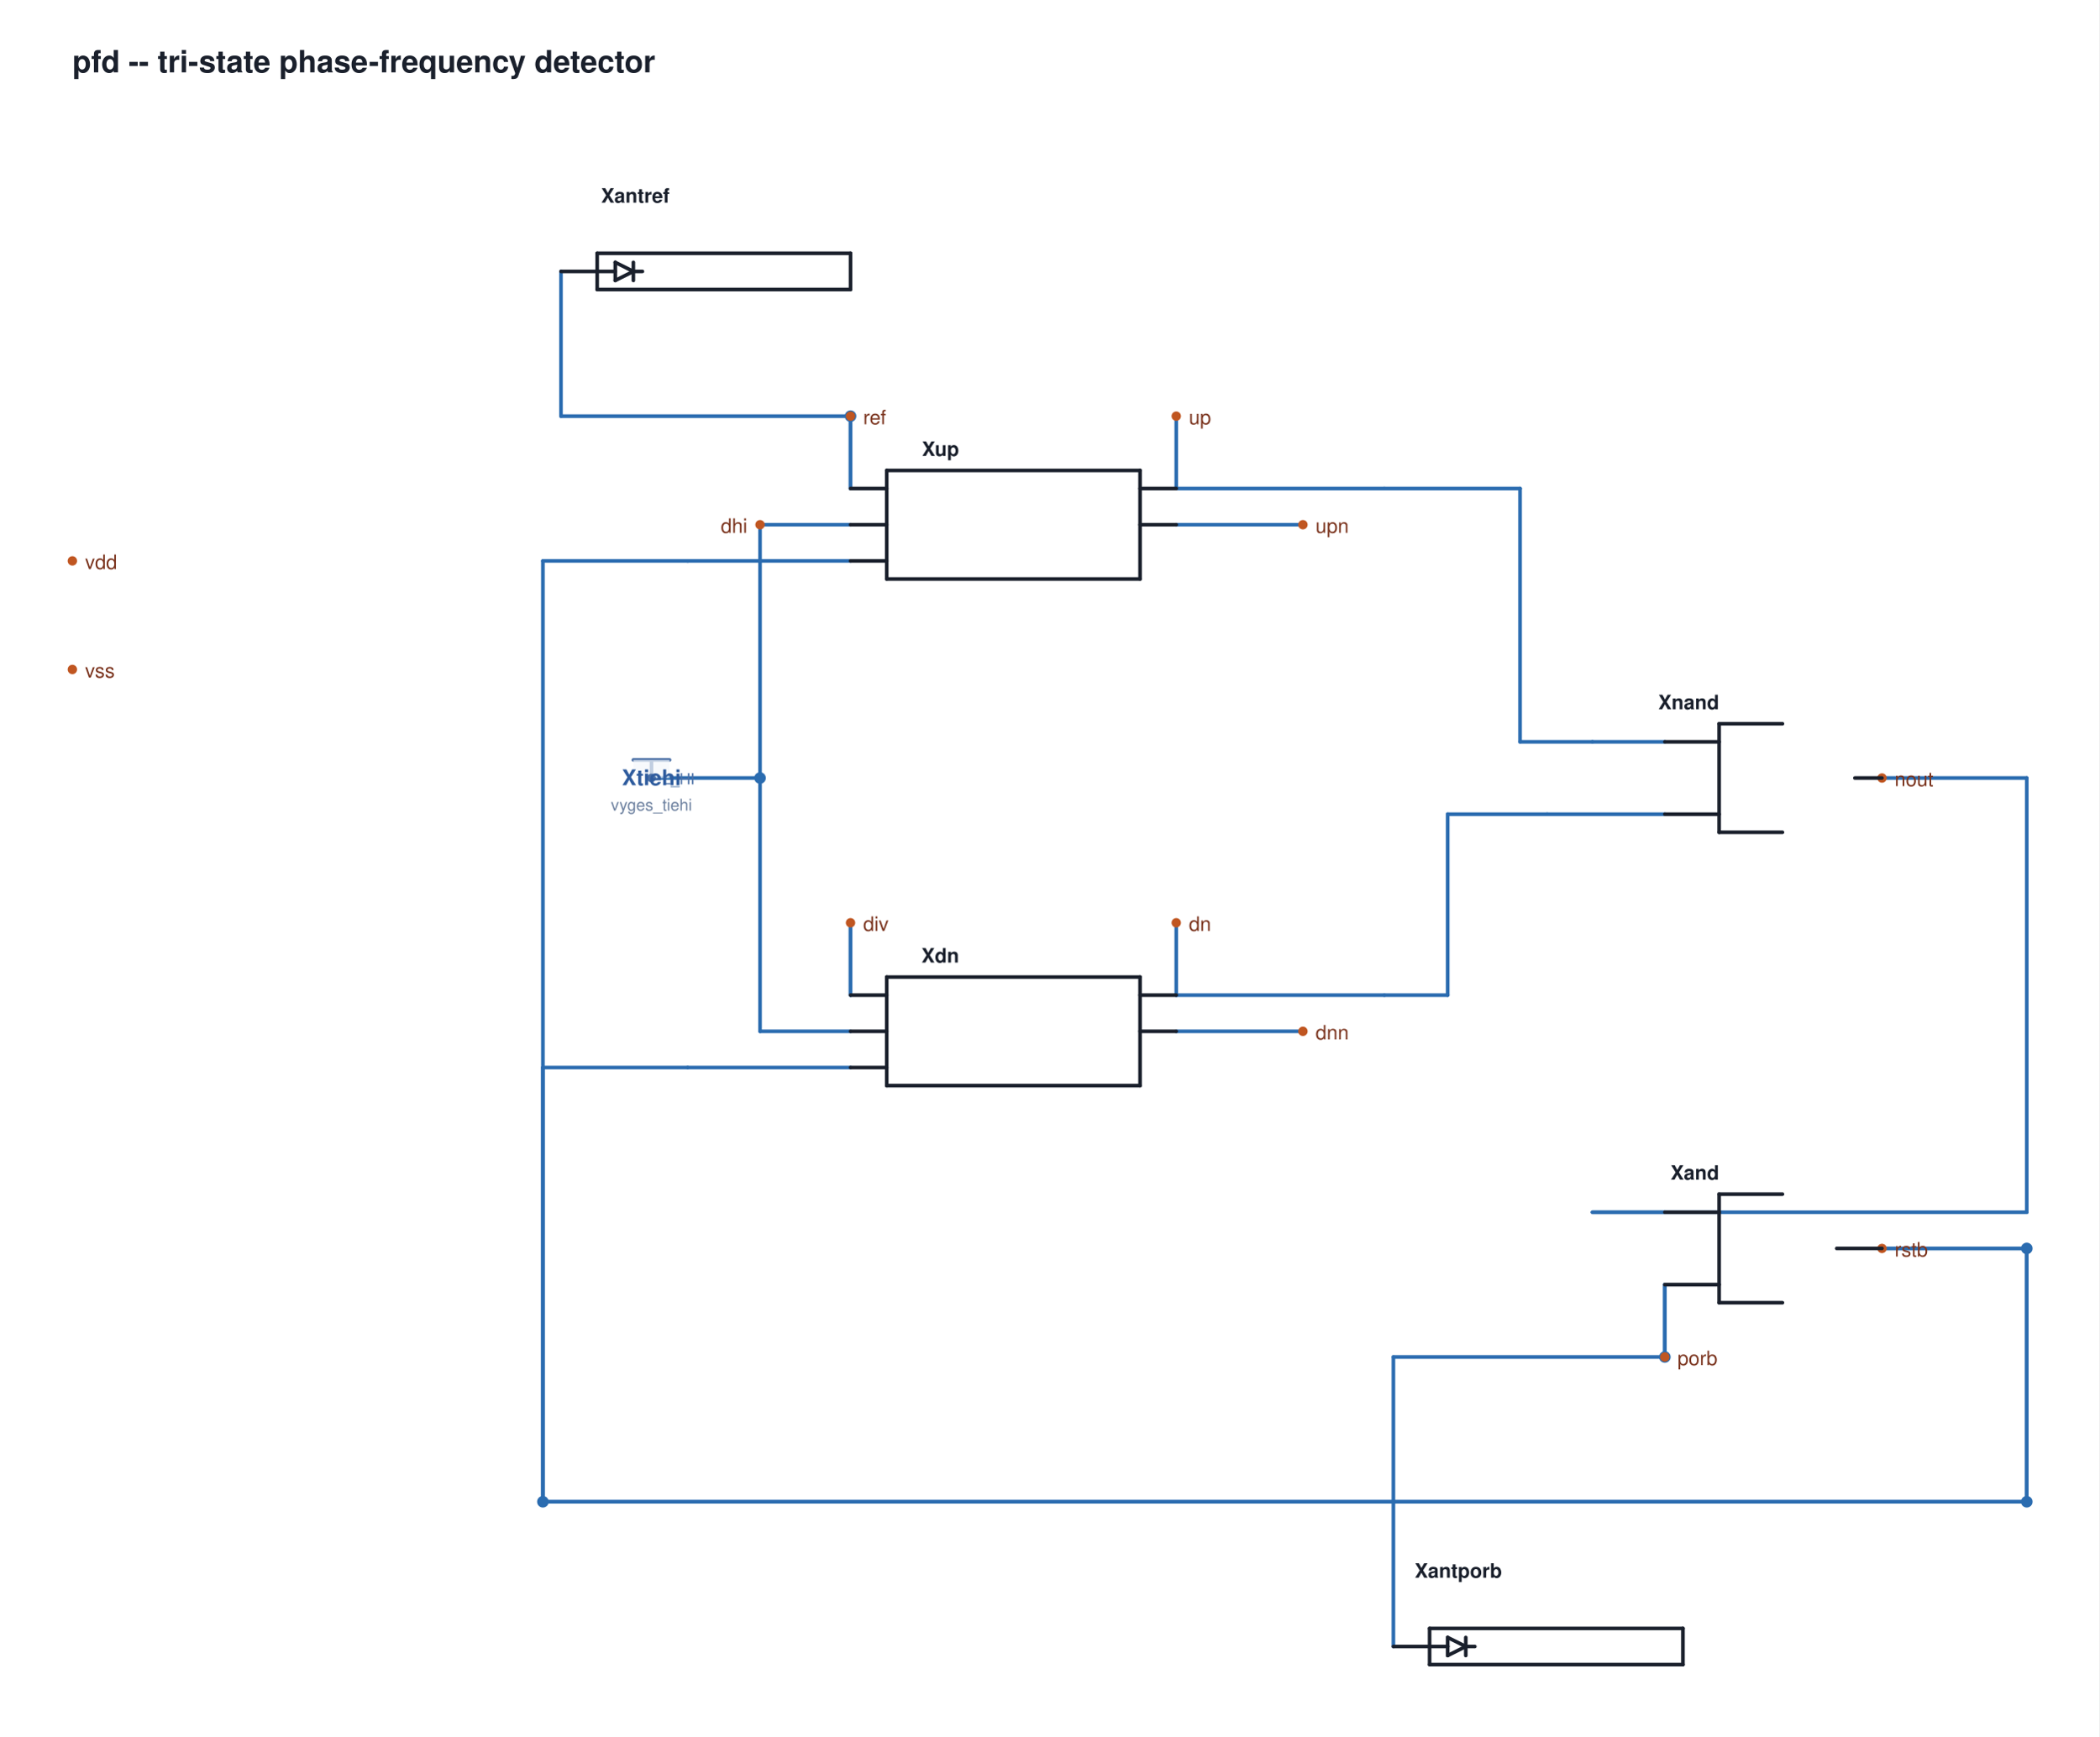
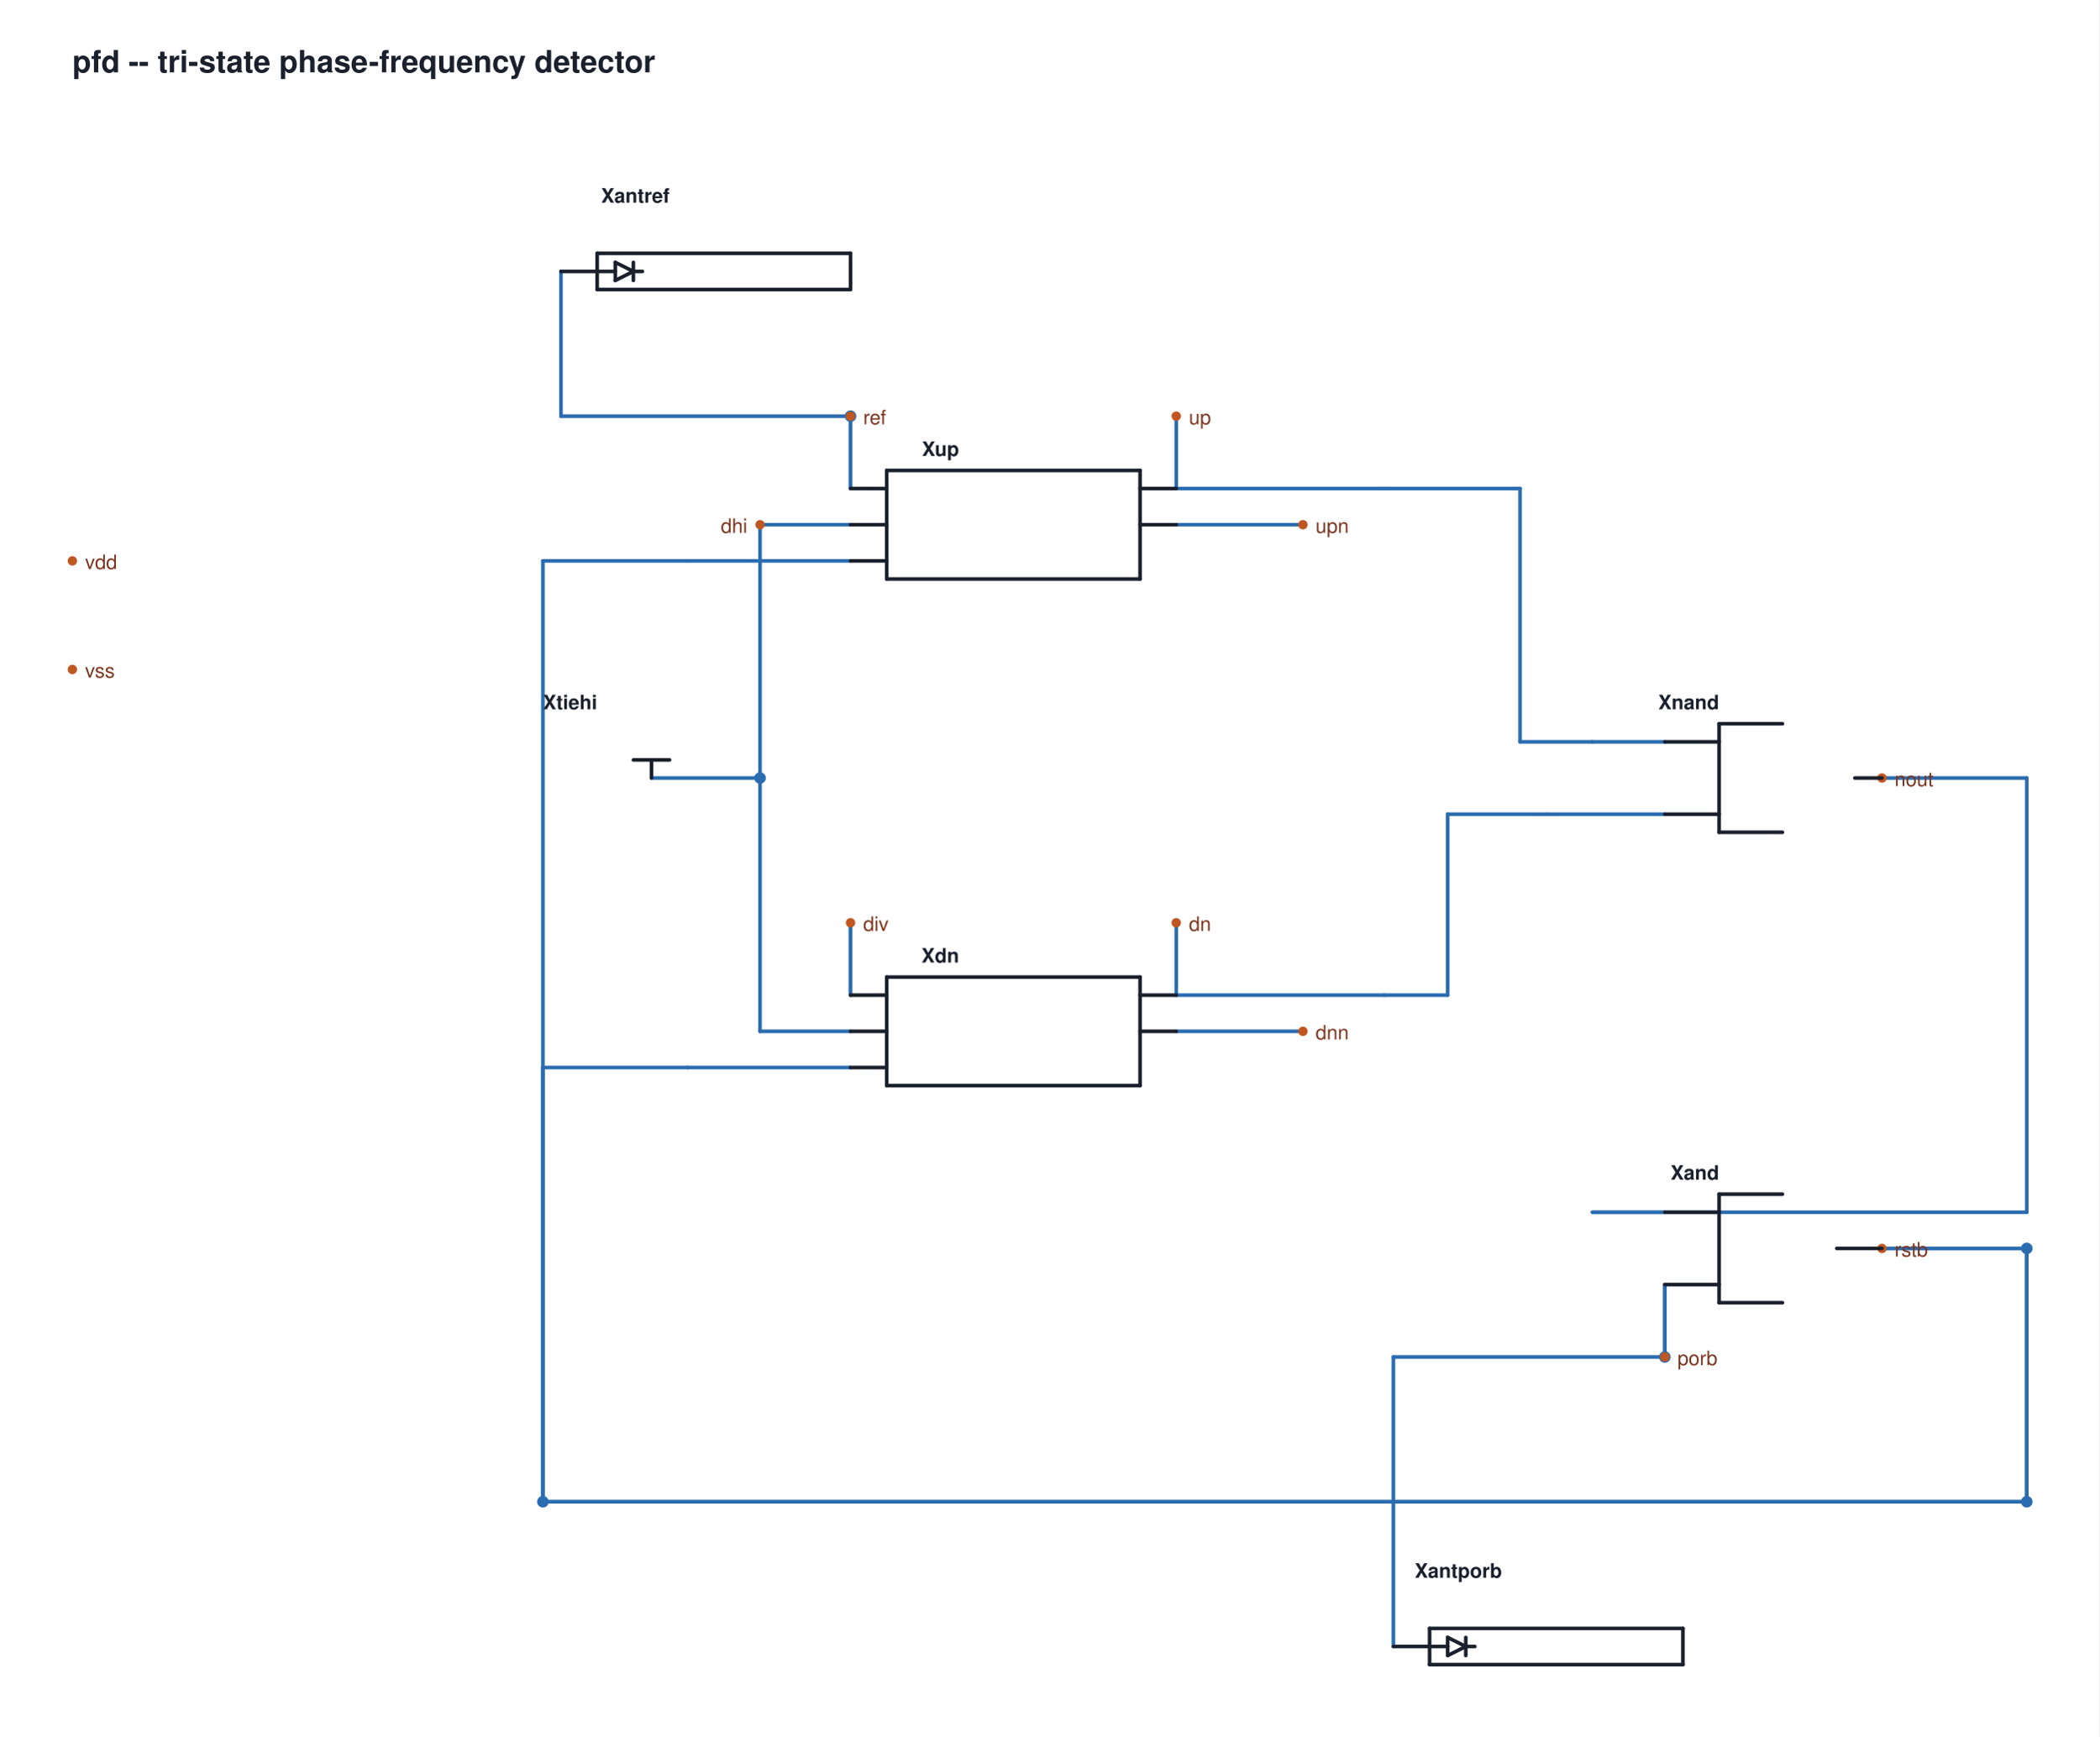
<svg xmlns="http://www.w3.org/2000/svg" width="1160" height="960" viewBox="-560 -510 1160 960">
  <rect x="-560.0" y="-510.0" width="1160.0" height="960.0" fill="#ffffff" />
  <line x1="90.0" y1="-240.0" x2="205.0" y2="-240.0" stroke="#2b6cb0" stroke-width="2" stroke-linecap="round" />
  <line x1="205.0" y1="-240.0" x2="280.0" y2="-240.0" stroke="#2b6cb0" stroke-width="2" stroke-linecap="round" />
  <line x1="280.0" y1="-240.0" x2="280.0" y2="-100.0" stroke="#2b6cb0" stroke-width="2" stroke-linecap="round" />
  <line x1="280.0" y1="-100.0" x2="320.0" y2="-100.0" stroke="#2b6cb0" stroke-width="2" stroke-linecap="round" />
  <line x1="320.0" y1="-100.0" x2="360.0" y2="-100.0" stroke="#2b6cb0" stroke-width="2" stroke-linecap="round" />
  <line x1="90.0" y1="40.0" x2="205.0" y2="40.0" stroke="#2b6cb0" stroke-width="2" stroke-linecap="round" />
  <line x1="205.0" y1="40.0" x2="240.0" y2="40.0" stroke="#2b6cb0" stroke-width="2" stroke-linecap="round" />
  <line x1="240.0" y1="40.0" x2="240.0" y2="-60.0" stroke="#2b6cb0" stroke-width="2" stroke-linecap="round" />
  <line x1="240.0" y1="-60.0" x2="295.0" y2="-60.0" stroke="#2b6cb0" stroke-width="2" stroke-linecap="round" />
  <line x1="295.0" y1="-60.0" x2="360.0" y2="-60.0" stroke="#2b6cb0" stroke-width="2" stroke-linecap="round" />
  <line x1="480.0" y1="-80.0" x2="560.0" y2="-80.0" stroke="#2b6cb0" stroke-width="2" stroke-linecap="round" />
  <line x1="560.0" y1="-80.0" x2="560.0" y2="160.0" stroke="#2b6cb0" stroke-width="2" stroke-linecap="round" />
  <line x1="560.0" y1="160.0" x2="320.0" y2="160.0" stroke="#2b6cb0" stroke-width="2" stroke-linecap="round" />
  <line x1="320.0" y1="160.0" x2="360.0" y2="160.0" stroke="#2b6cb0" stroke-width="2" stroke-linecap="round" />
  <line x1="480.0" y1="180.0" x2="560.0" y2="180.0" stroke="#2b6cb0" stroke-width="2" stroke-linecap="round" />
  <line x1="560.0" y1="180.0" x2="560.0" y2="320.0" stroke="#2b6cb0" stroke-width="2" stroke-linecap="round" />
  <line x1="560.0" y1="320.0" x2="-260.0" y2="320.0" stroke="#2b6cb0" stroke-width="2" stroke-linecap="round" />
  <line x1="-260.0" y1="320.0" x2="-260.0" y2="-200.0" stroke="#2b6cb0" stroke-width="2" stroke-linecap="round" />
  <line x1="-260.0" y1="-200.0" x2="-180.0" y2="-200.0" stroke="#2b6cb0" stroke-width="2" stroke-linecap="round" />
  <line x1="-180.0" y1="-200.0" x2="-90.0" y2="-200.0" stroke="#2b6cb0" stroke-width="2" stroke-linecap="round" />
  <line x1="480.0" y1="180.0" x2="560.0" y2="180.0" stroke="#2b6cb0" stroke-width="2" stroke-linecap="round" />
  <line x1="560.0" y1="180.0" x2="560.0" y2="320.0" stroke="#2b6cb0" stroke-width="2" stroke-linecap="round" />
  <line x1="560.0" y1="320.0" x2="-260.0" y2="320.0" stroke="#2b6cb0" stroke-width="2" stroke-linecap="round" />
  <line x1="-260.0" y1="320.0" x2="-260.0" y2="80.0" stroke="#2b6cb0" stroke-width="2" stroke-linecap="round" />
  <line x1="-260.0" y1="80.0" x2="-180.0" y2="80.0" stroke="#2b6cb0" stroke-width="2" stroke-linecap="round" />
  <line x1="-180.0" y1="80.0" x2="-90.0" y2="80.0" stroke="#2b6cb0" stroke-width="2" stroke-linecap="round" />
  <line x1="90.0" y1="-220.0" x2="160.0" y2="-220.0" stroke="#2b6cb0" stroke-width="2" stroke-linecap="round" />
  <line x1="-90.0" y1="-240.0" x2="-90.0" y2="-280.0" stroke="#2b6cb0" stroke-width="2" stroke-linecap="round" />
  <line x1="-90.0" y1="-220.0" x2="-140.0" y2="-220.0" stroke="#2b6cb0" stroke-width="2" stroke-linecap="round" />
  <line x1="90.0" y1="60.0" x2="160.0" y2="60.0" stroke="#2b6cb0" stroke-width="2" stroke-linecap="round" />
  <line x1="-90.0" y1="40.0" x2="-90.0" y2="0.0" stroke="#2b6cb0" stroke-width="2" stroke-linecap="round" />
  <line x1="-90.0" y1="60.0" x2="-140.0" y2="60.0" stroke="#2b6cb0" stroke-width="2" stroke-linecap="round" />
  <line x1="360.0" y1="200.0" x2="360.0" y2="240.0" stroke="#2b6cb0" stroke-width="2" stroke-linecap="round" />
  <line x1="-90.0" y1="-240.0" x2="-90.0" y2="-280.0" stroke="#2b6cb0" stroke-width="2" stroke-linecap="round" />
  <line x1="-90.0" y1="40.0" x2="-90.0" y2="0.0" stroke="#2b6cb0" stroke-width="2" stroke-linecap="round" />
  <line x1="360.0" y1="200.0" x2="360.0" y2="240.0" stroke="#2b6cb0" stroke-width="2" stroke-linecap="round" />
  <line x1="90.0" y1="-240.0" x2="90.0" y2="-280.0" stroke="#2b6cb0" stroke-width="2" stroke-linecap="round" />
  <line x1="90.0" y1="40.0" x2="90.0" y2="0.0" stroke="#2b6cb0" stroke-width="2" stroke-linecap="round" />
  <line x1="-200.0" y1="-80.0" x2="-140.0" y2="-80.0" stroke="#2b6cb0" stroke-width="2" stroke-linecap="round" />
  <line x1="210.0" y1="400.0" x2="210.0" y2="240.0" stroke="#2b6cb0" stroke-width="2" stroke-linecap="round" />
  <line x1="210.0" y1="240.0" x2="360.0" y2="240.0" stroke="#2b6cb0" stroke-width="2" stroke-linecap="round" />
  <line x1="-250.0" y1="-360.0" x2="-250.0" y2="-280.0" stroke="#2b6cb0" stroke-width="2" stroke-linecap="round" />
  <line x1="-250.0" y1="-280.0" x2="-90.0" y2="-280.0" stroke="#2b6cb0" stroke-width="2" stroke-linecap="round" />
  <line x1="-140.0" y1="-80.0" x2="-140.0" y2="60.0" stroke="#2b6cb0" stroke-width="2" stroke-linecap="round" />
  <line x1="-140.0" y1="-80.0" x2="-140.0" y2="-220.0" stroke="#2b6cb0" stroke-width="2" stroke-linecap="round" />
  <circle cx="560.0" cy="180.0" r="3.2" fill="#2b6cb0" />
  <circle cx="560.0" cy="320.0" r="3.2" fill="#2b6cb0" />
  <circle cx="-260.0" cy="320.0" r="3.2" fill="#2b6cb0" />
  <circle cx="-90.0" cy="-280.0" r="3.2" fill="#2b6cb0" />
  <circle cx="360.0" cy="240.0" r="3.2" fill="#2b6cb0" />
  <circle cx="-140.0" cy="-80.0" r="3.2" fill="#2b6cb0" />
  <circle cx="480.0" cy="-80.0" r="2.6" fill="#c05621" />
  <text x="487.0" y="-75.5" text-anchor="start" font-family="Helvetica,Arial,sans-serif" font-size="11" fill="#7b341e">nout</text>
  <circle cx="480.0" cy="180.0" r="2.6" fill="#c05621" />
  <text x="487.0" y="184.5" text-anchor="start" font-family="Helvetica,Arial,sans-serif" font-size="11" fill="#7b341e">rstb</text>
  <line x1="-70.0" y1="-250.0" x2="70.0" y2="-250.0" stroke="#1a202c" stroke-width="2" stroke-linecap="round" />
  <line x1="-70.0" y1="-190.0" x2="70.0" y2="-190.0" stroke="#1a202c" stroke-width="2" stroke-linecap="round" />
  <line x1="-70.0" y1="-250.0" x2="-70.0" y2="-190.0" stroke="#1a202c" stroke-width="2" stroke-linecap="round" />
  <line x1="70.0" y1="-250.0" x2="70.0" y2="-190.0" stroke="#1a202c" stroke-width="2" stroke-linecap="round" />
  <line x1="-90.0" y1="-240.0" x2="-70.0" y2="-240.0" stroke="#1a202c" stroke-width="2" stroke-linecap="round" />
  <line x1="-90.0" y1="-220.0" x2="-70.0" y2="-220.0" stroke="#1a202c" stroke-width="2" stroke-linecap="round" />
  <line x1="-90.0" y1="-200.0" x2="-70.0" y2="-200.0" stroke="#1a202c" stroke-width="2" stroke-linecap="round" />
  <line x1="70.0" y1="-240.0" x2="90.0" y2="-240.0" stroke="#1a202c" stroke-width="2" stroke-linecap="round" />
  <line x1="70.0" y1="-220.0" x2="90.0" y2="-220.0" stroke="#1a202c" stroke-width="2" stroke-linecap="round" />
  <text x="-30.0" y="-258.0" text-anchor="end" font-family="Helvetica,Arial,sans-serif" font-size="11" font-weight="bold" fill="#1a202c">Xup</text>
  <circle cx="160.0" cy="-220.0" r="2.6" fill="#c05621" />
  <text x="167.0" y="-215.5" text-anchor="start" font-family="Helvetica,Arial,sans-serif" font-size="11" fill="#7b341e">upn</text>
  <circle cx="-140.0" cy="-220.0" r="2.6" fill="#c05621" />
  <text x="-147.0" y="-215.5" text-anchor="end" font-family="Helvetica,Arial,sans-serif" font-size="11" fill="#7b341e">dhi</text>
  <line x1="-70.0" y1="30.0" x2="70.0" y2="30.0" stroke="#1a202c" stroke-width="2" stroke-linecap="round" />
  <line x1="-70.0" y1="90.0" x2="70.0" y2="90.0" stroke="#1a202c" stroke-width="2" stroke-linecap="round" />
  <line x1="-70.0" y1="30.0" x2="-70.0" y2="90.0" stroke="#1a202c" stroke-width="2" stroke-linecap="round" />
  <line x1="70.0" y1="30.0" x2="70.0" y2="90.0" stroke="#1a202c" stroke-width="2" stroke-linecap="round" />
  <line x1="-90.0" y1="40.0" x2="-70.0" y2="40.0" stroke="#1a202c" stroke-width="2" stroke-linecap="round" />
  <line x1="-90.0" y1="60.0" x2="-70.0" y2="60.0" stroke="#1a202c" stroke-width="2" stroke-linecap="round" />
  <line x1="-90.0" y1="80.0" x2="-70.0" y2="80.0" stroke="#1a202c" stroke-width="2" stroke-linecap="round" />
  <line x1="70.0" y1="40.0" x2="90.0" y2="40.0" stroke="#1a202c" stroke-width="2" stroke-linecap="round" />
  <line x1="70.0" y1="60.0" x2="90.0" y2="60.0" stroke="#1a202c" stroke-width="2" stroke-linecap="round" />
  <text x="-30.0" y="22.0" text-anchor="end" font-family="Helvetica,Arial,sans-serif" font-size="11" font-weight="bold" fill="#1a202c">Xdn</text>
  <circle cx="160.0" cy="60.0" r="2.6" fill="#c05621" />
  <text x="167.0" y="64.5" text-anchor="start" font-family="Helvetica,Arial,sans-serif" font-size="11" fill="#7b341e">dnn</text>
-   <line x1="-200.0" y1="-80.0" x2="-200.0" y2="-90.0" stroke="#4a6fa5" stroke-width="2" stroke-linecap="round" />
-   <line x1="-210.0" y1="-90.0" x2="-190.0" y2="-90.0" stroke="#4a6fa5" stroke-width="2" stroke-linecap="round" />
-   <rect x="-210.0" y="-90.0" width="20.0" height="10.0" fill="#f4f7fb" fill-opacity="0.7" stroke="none" />
-   <circle cx="-200.0" cy="-80.0" r="2.4" fill="#4a6fa5" />
-   <text x="-194.0" y="-76.5" text-anchor="start" font-family="Helvetica,Arial,sans-serif" font-size="8.5" fill="#4a6fa5">L_HI</text>
-   <text x="-200.0" y="-76.0" text-anchor="middle" font-family="Helvetica,Arial,sans-serif" font-size="12" font-weight="bold" fill="#2f5c9e">Xtiehi</text>
-   <text x="-200.0" y="-62.0" text-anchor="middle" font-family="Helvetica,Arial,sans-serif" font-size="9" fill="#6b7f9e">vyges_tiehi</text>
+   <line x1="-200.0" y1="-80.0" x2="-200.0" y2="-90.0" stroke="#1a202c" stroke-width="2" stroke-linecap="round" />
+   <line x1="-210.0" y1="-90.0" x2="-190.0" y2="-90.0" stroke="#1a202c" stroke-width="2" stroke-linecap="round" />
+   <text x="-230.0" y="-118.0" text-anchor="end" font-family="Helvetica,Arial,sans-serif" font-size="11" font-weight="bold" fill="#1a202c">Xtiehi</text>
  <line x1="360.0" y1="-100.0" x2="390.0" y2="-100.0" stroke="#1a202c" stroke-width="2" stroke-linecap="round" />
  <line x1="360.0" y1="-60.0" x2="390.0" y2="-60.0" stroke="#1a202c" stroke-width="2" stroke-linecap="round" />
  <line x1="390.0" y1="-110.0" x2="390.0" y2="-50.0" stroke="#1a202c" stroke-width="2" stroke-linecap="round" />
  <line x1="390.0" y1="-50.0" x2="425.0" y2="-50.0" stroke="#1a202c" stroke-width="2" stroke-linecap="round" />
  <line x1="390.0" y1="-110.0" x2="425.0" y2="-110.0" stroke="#1a202c" stroke-width="2" stroke-linecap="round" />
  <line x1="465.0" y1="-80.0" x2="480.0" y2="-80.0" stroke="#1a202c" stroke-width="2" stroke-linecap="round" />
  <text x="390.0" y="-118.0" text-anchor="end" font-family="Helvetica,Arial,sans-serif" font-size="11" font-weight="bold" fill="#1a202c">Xnand</text>
  <line x1="360.0" y1="160.0" x2="390.0" y2="160.0" stroke="#1a202c" stroke-width="2" stroke-linecap="round" />
  <line x1="360.0" y1="200.0" x2="390.0" y2="200.0" stroke="#1a202c" stroke-width="2" stroke-linecap="round" />
  <line x1="390.0" y1="150.0" x2="390.0" y2="210.0" stroke="#1a202c" stroke-width="2" stroke-linecap="round" />
  <line x1="390.0" y1="210.0" x2="425.0" y2="210.0" stroke="#1a202c" stroke-width="2" stroke-linecap="round" />
  <line x1="390.0" y1="150.0" x2="425.0" y2="150.0" stroke="#1a202c" stroke-width="2" stroke-linecap="round" />
  <line x1="455.0" y1="180.0" x2="480.0" y2="180.0" stroke="#1a202c" stroke-width="2" stroke-linecap="round" />
  <text x="390.0" y="142.0" text-anchor="end" font-family="Helvetica,Arial,sans-serif" font-size="11" font-weight="bold" fill="#1a202c">Xand</text>
  <line x1="-230.0" y1="-370.0" x2="-90.0" y2="-370.0" stroke="#1a202c" stroke-width="2" stroke-linecap="round" />
  <line x1="-230.0" y1="-350.0" x2="-90.0" y2="-350.0" stroke="#1a202c" stroke-width="2" stroke-linecap="round" />
  <line x1="-230.0" y1="-370.0" x2="-230.0" y2="-350.0" stroke="#1a202c" stroke-width="2" stroke-linecap="round" />
  <line x1="-90.0" y1="-370.0" x2="-90.0" y2="-350.0" stroke="#1a202c" stroke-width="2" stroke-linecap="round" />
  <line x1="-250.0" y1="-360.0" x2="-230.0" y2="-360.0" stroke="#1a202c" stroke-width="2" stroke-linecap="round" />
  <line x1="-230.0" y1="-360.0" x2="-220.0" y2="-360.0" stroke="#1a202c" stroke-width="2" stroke-linecap="round" />
  <line x1="-220.0" y1="-365.0" x2="-220.0" y2="-360.0" stroke="#1a202c" stroke-width="2" stroke-linecap="round" />
  <line x1="-220.0" y1="-365.0" x2="-210.0" y2="-360.0" stroke="#1a202c" stroke-width="2" stroke-linecap="round" />
  <line x1="-220.0" y1="-360.0" x2="-220.0" y2="-355.0" stroke="#1a202c" stroke-width="2" stroke-linecap="round" />
  <line x1="-220.0" y1="-355.0" x2="-210.0" y2="-360.0" stroke="#1a202c" stroke-width="2" stroke-linecap="round" />
  <line x1="-210.0" y1="-365.0" x2="-210.0" y2="-355.0" stroke="#1a202c" stroke-width="2" stroke-linecap="round" />
  <line x1="-210.0" y1="-360.0" x2="-205.0" y2="-360.0" stroke="#1a202c" stroke-width="2" stroke-linecap="round" />
  <text x="-190.0" y="-398.0" text-anchor="end" font-family="Helvetica,Arial,sans-serif" font-size="11" font-weight="bold" fill="#1a202c">Xantref</text>
  <line x1="230.0" y1="390.0" x2="370.0" y2="390.0" stroke="#1a202c" stroke-width="2" stroke-linecap="round" />
  <line x1="230.0" y1="410.0" x2="370.0" y2="410.0" stroke="#1a202c" stroke-width="2" stroke-linecap="round" />
  <line x1="230.0" y1="390.0" x2="230.0" y2="410.0" stroke="#1a202c" stroke-width="2" stroke-linecap="round" />
  <line x1="370.0" y1="390.0" x2="370.0" y2="410.0" stroke="#1a202c" stroke-width="2" stroke-linecap="round" />
  <line x1="210.0" y1="400.0" x2="230.0" y2="400.0" stroke="#1a202c" stroke-width="2" stroke-linecap="round" />
  <line x1="230.0" y1="400.0" x2="240.0" y2="400.0" stroke="#1a202c" stroke-width="2" stroke-linecap="round" />
  <line x1="240.0" y1="395.0" x2="240.0" y2="400.0" stroke="#1a202c" stroke-width="2" stroke-linecap="round" />
  <line x1="240.0" y1="395.0" x2="250.0" y2="400.0" stroke="#1a202c" stroke-width="2" stroke-linecap="round" />
  <line x1="240.0" y1="400.0" x2="240.0" y2="405.0" stroke="#1a202c" stroke-width="2" stroke-linecap="round" />
  <line x1="240.0" y1="405.0" x2="250.0" y2="400.0" stroke="#1a202c" stroke-width="2" stroke-linecap="round" />
  <line x1="250.0" y1="395.0" x2="250.0" y2="405.0" stroke="#1a202c" stroke-width="2" stroke-linecap="round" />
  <line x1="250.0" y1="400.0" x2="255.0" y2="400.0" stroke="#1a202c" stroke-width="2" stroke-linecap="round" />
  <text x="270.0" y="362.0" text-anchor="end" font-family="Helvetica,Arial,sans-serif" font-size="11" font-weight="bold" fill="#1a202c">Xantporb</text>
  <circle cx="-90.0" cy="-280.0" r="2.6" fill="#c05621" />
  <text x="-83.0" y="-275.5" text-anchor="start" font-family="Helvetica,Arial,sans-serif" font-size="11" fill="#7b341e">ref</text>
  <circle cx="-90.0" cy="0.0" r="2.6" fill="#c05621" />
  <text x="-83.0" y="4.5" text-anchor="start" font-family="Helvetica,Arial,sans-serif" font-size="11" fill="#7b341e">div</text>
  <circle cx="360.0" cy="240.0" r="2.6" fill="#c05621" />
  <text x="367.0" y="244.5" text-anchor="start" font-family="Helvetica,Arial,sans-serif" font-size="11" fill="#7b341e">porb</text>
  <circle cx="90.0" cy="-280.0" r="2.6" fill="#c05621" />
  <text x="97.0" y="-275.5" text-anchor="start" font-family="Helvetica,Arial,sans-serif" font-size="11" fill="#7b341e">up</text>
  <circle cx="90.0" cy="0.0" r="2.6" fill="#c05621" />
  <text x="97.0" y="4.5" text-anchor="start" font-family="Helvetica,Arial,sans-serif" font-size="11" fill="#7b341e">dn</text>
  <circle cx="-520.0" cy="-200.0" r="2.6" fill="#c05621" />
  <text x="-513.0" y="-195.5" text-anchor="start" font-family="Helvetica,Arial,sans-serif" font-size="11" fill="#7b341e">vdd</text>
  <circle cx="-520.0" cy="-140.0" r="2.6" fill="#c05621" />
  <text x="-513.0" y="-135.5" text-anchor="start" font-family="Helvetica,Arial,sans-serif" font-size="11" fill="#7b341e">vss</text>
  <text x="-520.0" y="-470.0" font-family="Helvetica,Arial,sans-serif" font-size="17.0" font-weight="bold" fill="#1a202c">pfd -- tri-state phase-frequency detector</text>
</svg>
